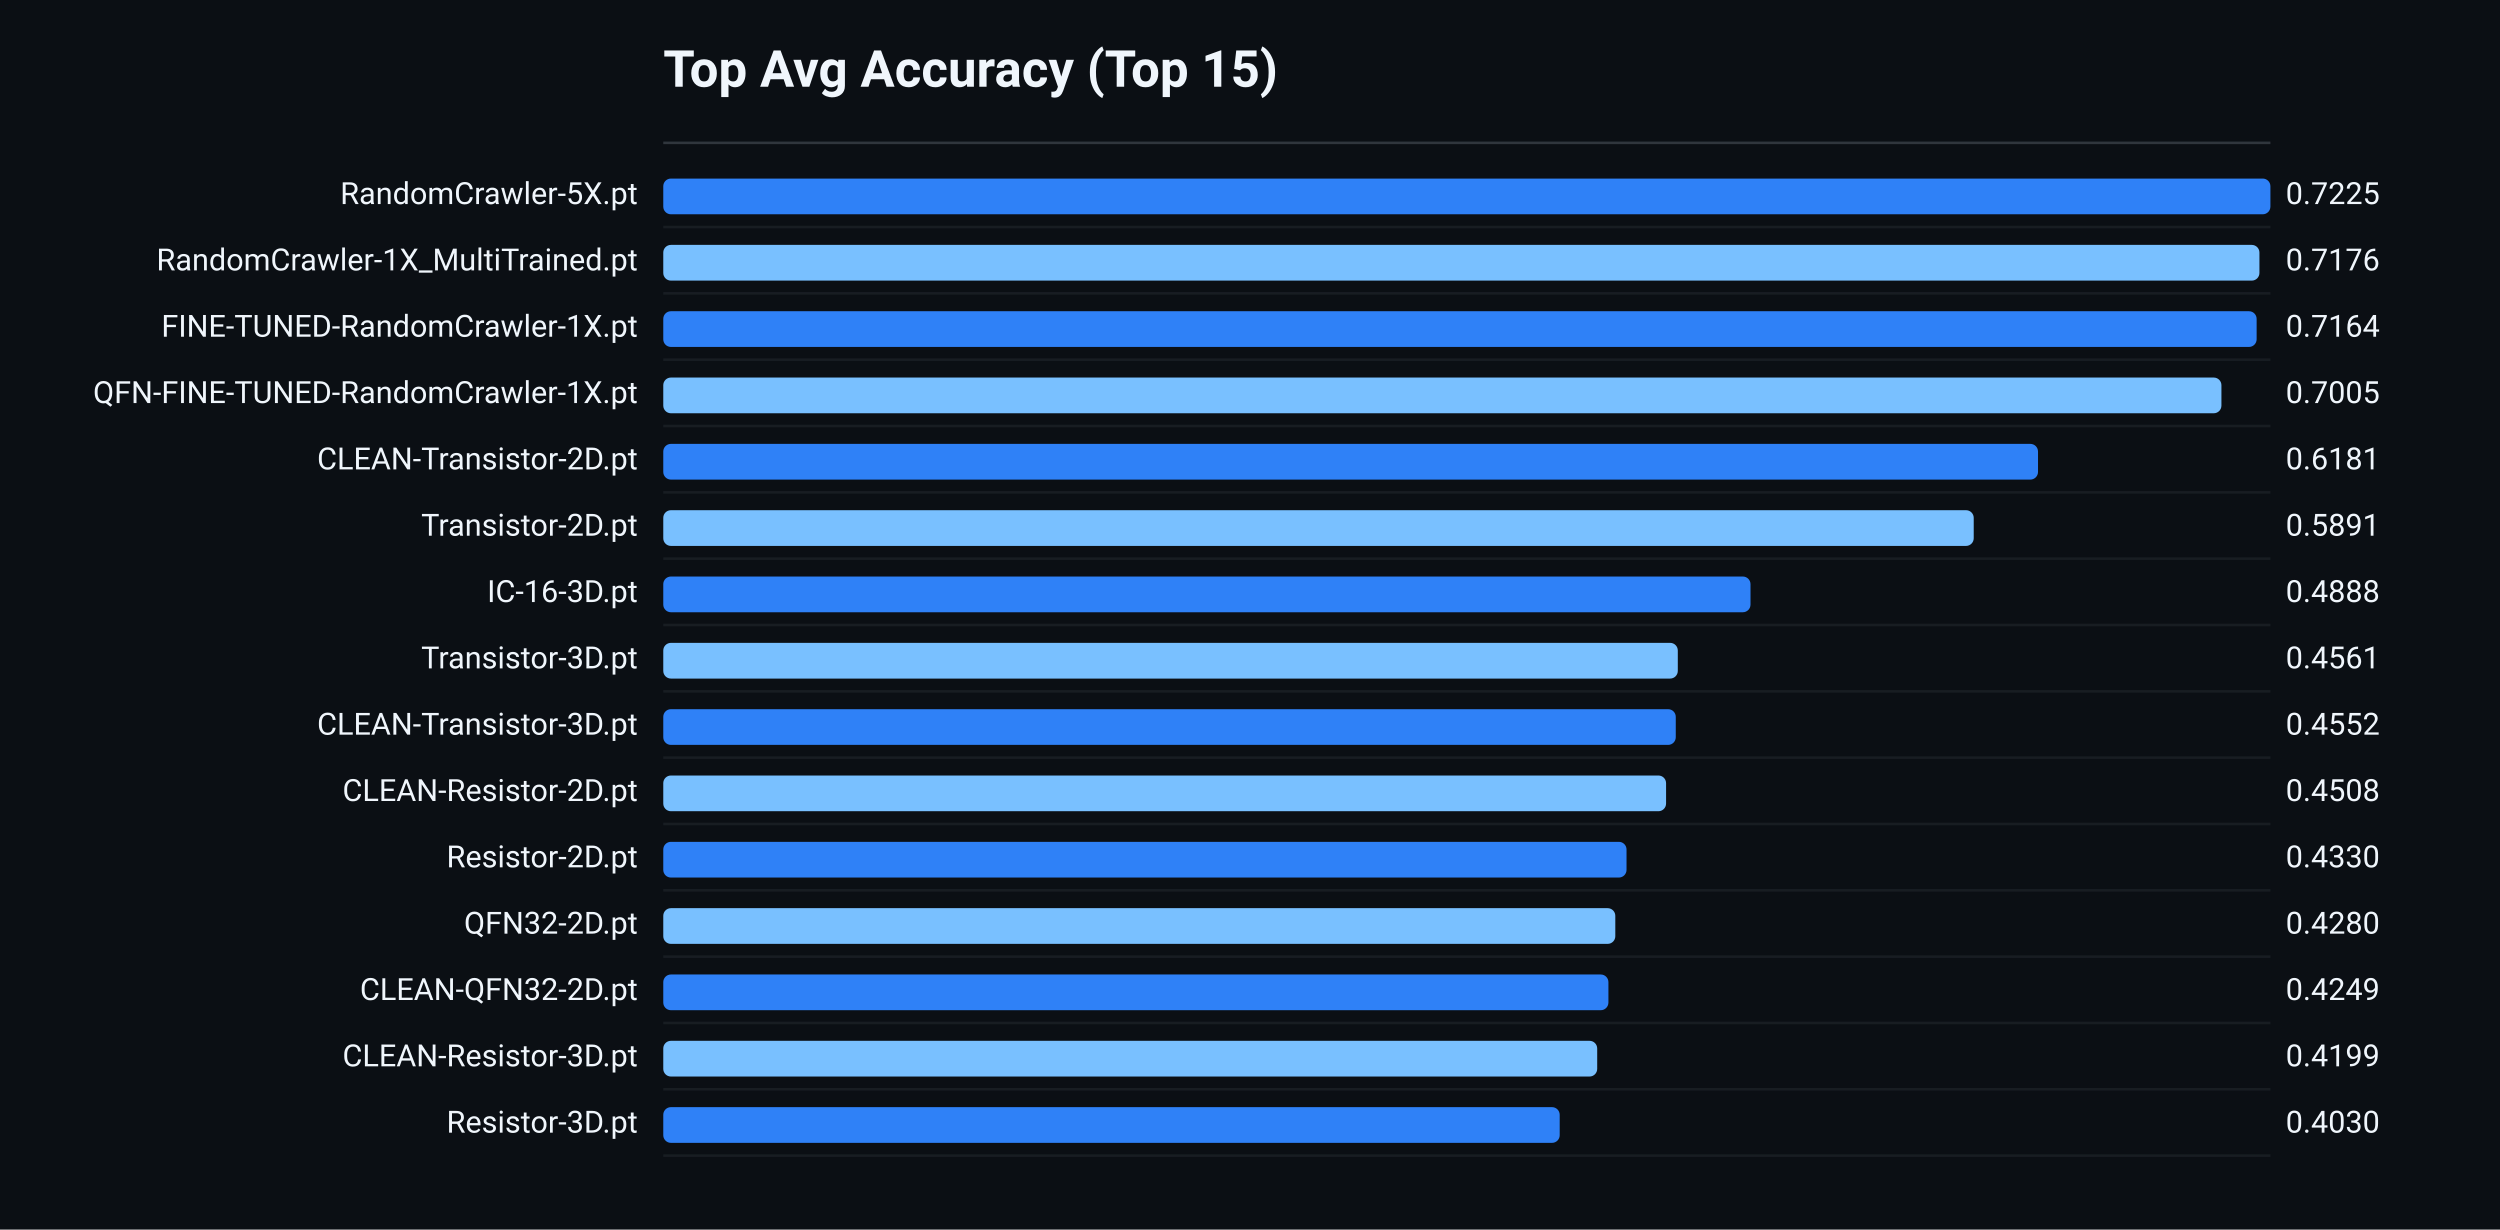
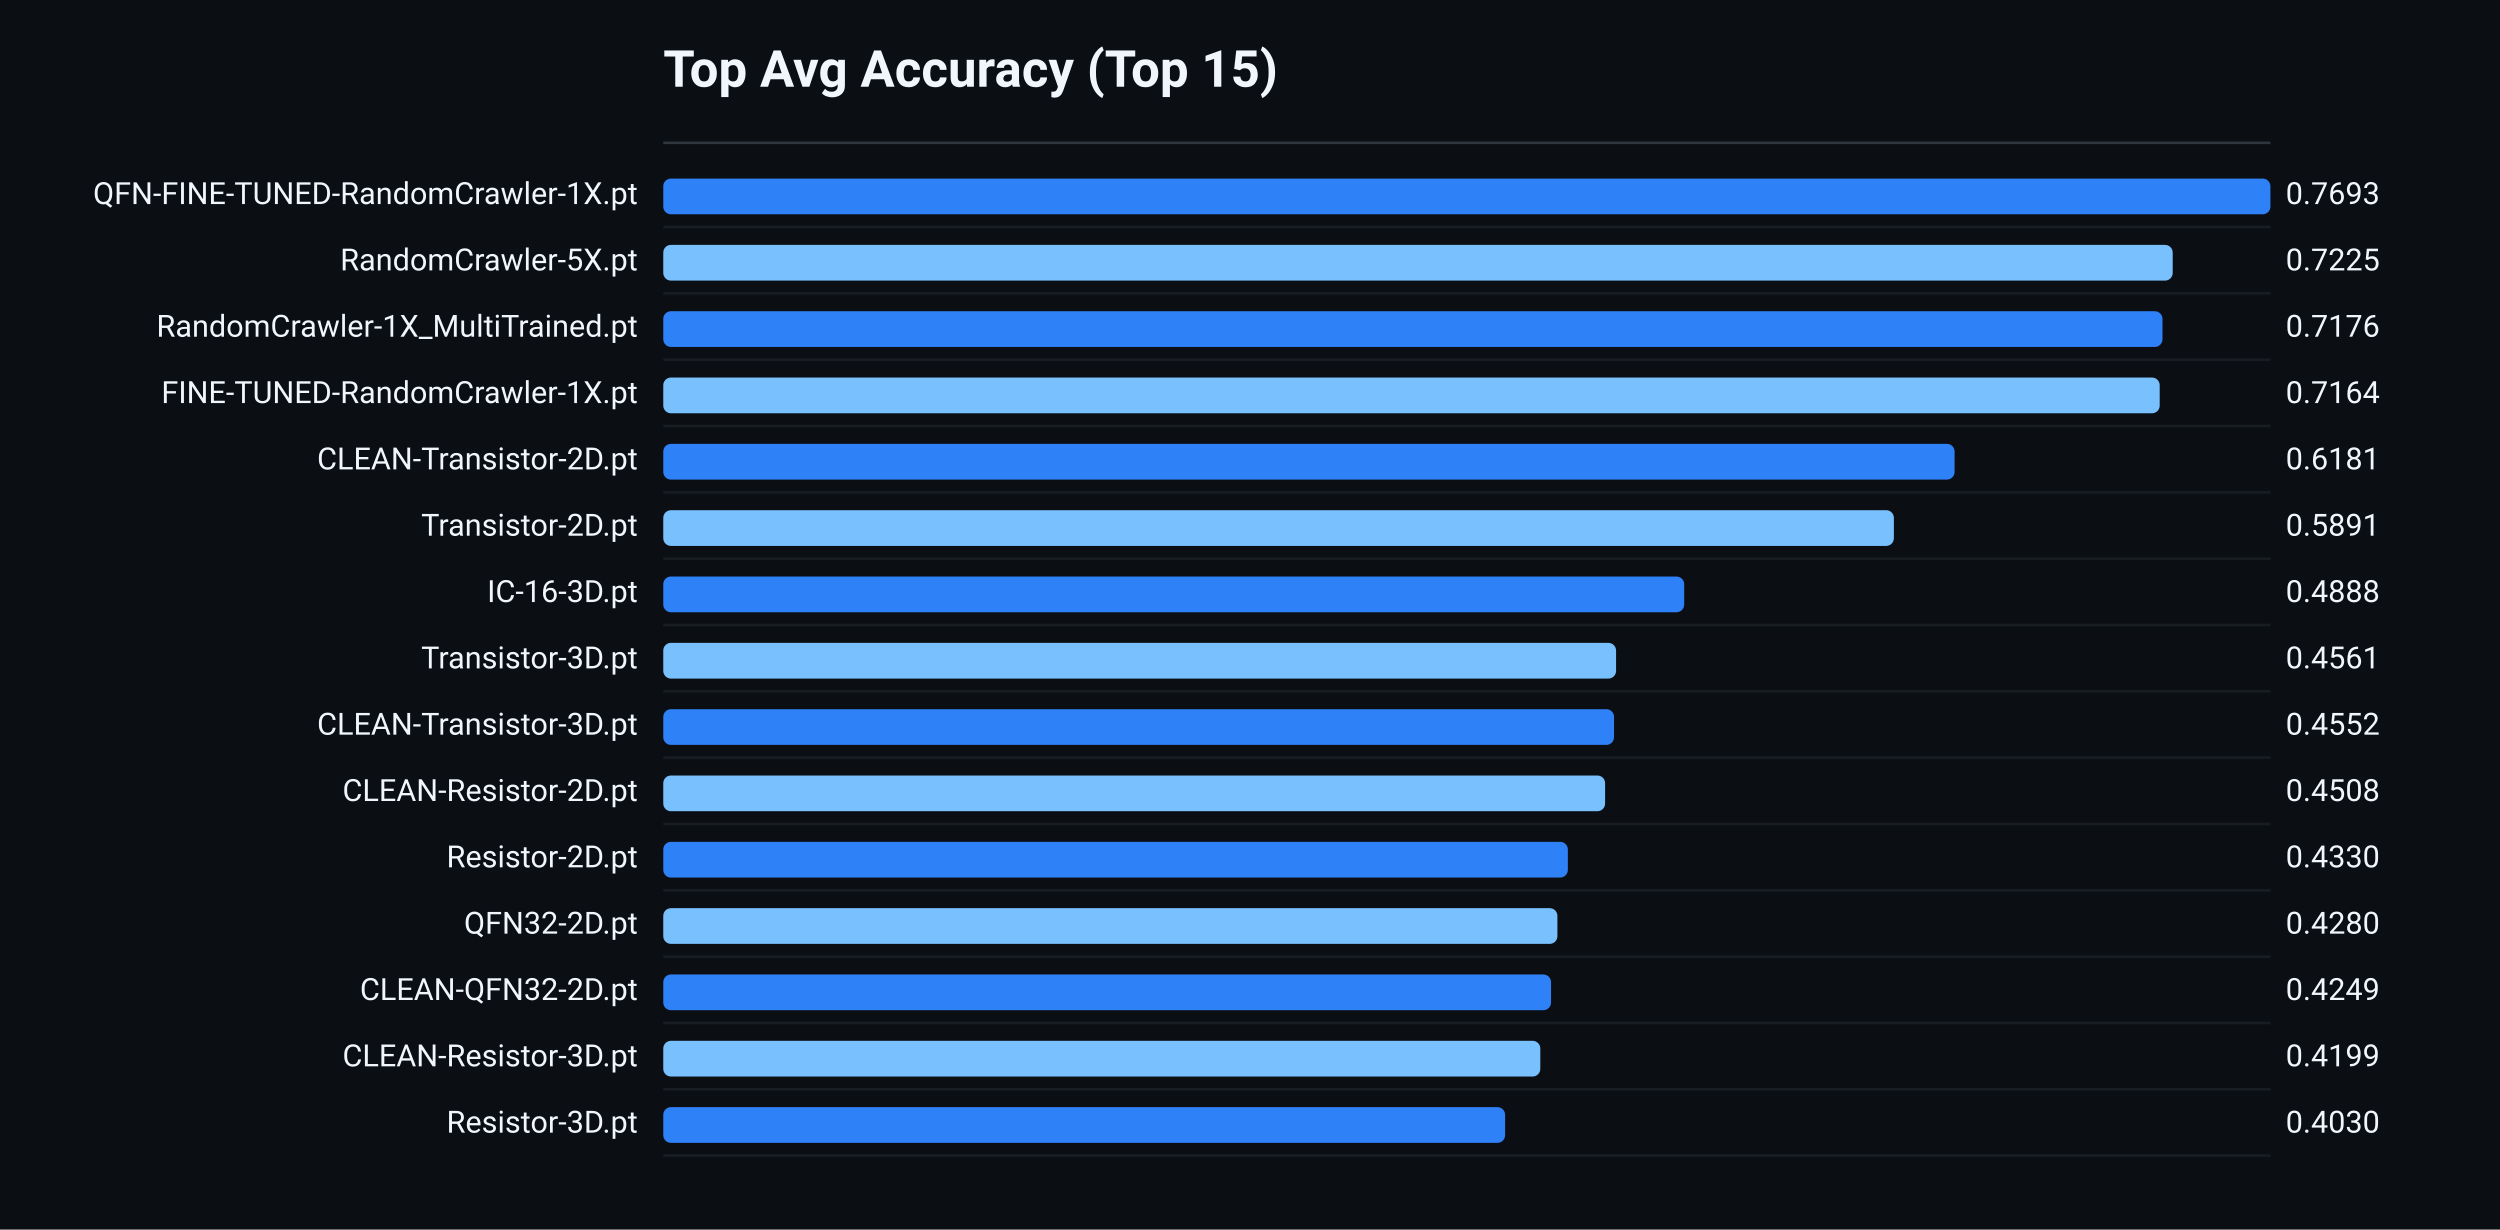
<svg xmlns="http://www.w3.org/2000/svg" width="980" height="482" viewBox="0 0 980 482">
  <rect x="0" y="0" width="980" height="482" fill="#0b0f14" />
  <text x="260" y="34" font-family="ui-sans-serif, system-ui, -apple-system, Segoe UI, Roboto, Arial" font-size="20" font-weight="700" fill="#f0f6fc">Top Avg Accuracy (Top 15)</text>
  <line x1="260" y1="56" x2="890" y2="56" stroke="#30363d" stroke-width="1" />
  <line x1="260" y1="89" x2="890" y2="89" stroke="#30363d" stroke-width="1" opacity="0.35" />
-   <text x="250" y="80" text-anchor="end" font-family="ui-sans-serif, system-ui, -apple-system, Segoe UI, Roboto, Arial" font-size="12" fill="#f0f6fc">RandomCrawler-5X.pt</text>
+   <text x="250" y="80" text-anchor="end" font-family="ui-sans-serif, system-ui, -apple-system, Segoe UI, Roboto, Arial" font-size="12" fill="#f0f6fc">QFN-FINE-TUNED-RandomCrawler-1X.pt</text>
  <rect x="260" y="70.0" width="630.0" height="14" rx="3" fill="#2f81f7" />
-   <text x="896" y="80" text-anchor="start" font-family="ui-sans-serif, system-ui, -apple-system, Segoe UI, Roboto, Arial" font-size="12" fill="#f0f6fc">0.7225</text>
+   <text x="896" y="80" text-anchor="start" font-family="ui-sans-serif, system-ui, -apple-system, Segoe UI, Roboto, Arial" font-size="12" fill="#f0f6fc">0.7693</text>
  <line x1="260" y1="115" x2="890" y2="115" stroke="#30363d" stroke-width="1" opacity="0.35" />
-   <text x="250" y="106" text-anchor="end" font-family="ui-sans-serif, system-ui, -apple-system, Segoe UI, Roboto, Arial" font-size="12" fill="#f0f6fc">RandomCrawler-1X_MultiTrained.pt</text>
-   <rect x="260" y="96.0" width="625.7" height="14" rx="3" fill="#79c0ff" />
-   <text x="896" y="106" text-anchor="start" font-family="ui-sans-serif, system-ui, -apple-system, Segoe UI, Roboto, Arial" font-size="12" fill="#f0f6fc">0.7176</text>
+   <text x="250" y="106" text-anchor="end" font-family="ui-sans-serif, system-ui, -apple-system, Segoe UI, Roboto, Arial" font-size="12" fill="#f0f6fc">RandomCrawler-5X.pt</text>
+   <rect x="260" y="96.0" width="591.7" height="14" rx="3" fill="#79c0ff" />
+   <text x="896" y="106" text-anchor="start" font-family="ui-sans-serif, system-ui, -apple-system, Segoe UI, Roboto, Arial" font-size="12" fill="#f0f6fc">0.7225</text>
  <line x1="260" y1="141" x2="890" y2="141" stroke="#30363d" stroke-width="1" opacity="0.35" />
-   <text x="250" y="132" text-anchor="end" font-family="ui-sans-serif, system-ui, -apple-system, Segoe UI, Roboto, Arial" font-size="12" fill="#f0f6fc">FINE-TUNED-RandomCrawler-1X.pt</text>
-   <rect x="260" y="122.0" width="624.6" height="14" rx="3" fill="#2f81f7" />
-   <text x="896" y="132" text-anchor="start" font-family="ui-sans-serif, system-ui, -apple-system, Segoe UI, Roboto, Arial" font-size="12" fill="#f0f6fc">0.7164</text>
+   <text x="250" y="132" text-anchor="end" font-family="ui-sans-serif, system-ui, -apple-system, Segoe UI, Roboto, Arial" font-size="12" fill="#f0f6fc">RandomCrawler-1X_MultiTrained.pt</text>
+   <rect x="260" y="122.0" width="587.7" height="14" rx="3" fill="#2f81f7" />
+   <text x="896" y="132" text-anchor="start" font-family="ui-sans-serif, system-ui, -apple-system, Segoe UI, Roboto, Arial" font-size="12" fill="#f0f6fc">0.7176</text>
  <line x1="260" y1="167" x2="890" y2="167" stroke="#30363d" stroke-width="1" opacity="0.35" />
-   <text x="250" y="158" text-anchor="end" font-family="ui-sans-serif, system-ui, -apple-system, Segoe UI, Roboto, Arial" font-size="12" fill="#f0f6fc">QFN-FINE-TUNED-RandomCrawler-1X.pt</text>
-   <rect x="260" y="148.0" width="610.8" height="14" rx="3" fill="#79c0ff" />
-   <text x="896" y="158" text-anchor="start" font-family="ui-sans-serif, system-ui, -apple-system, Segoe UI, Roboto, Arial" font-size="12" fill="#f0f6fc">0.7005</text>
+   <text x="250" y="158" text-anchor="end" font-family="ui-sans-serif, system-ui, -apple-system, Segoe UI, Roboto, Arial" font-size="12" fill="#f0f6fc">FINE-TUNED-RandomCrawler-1X.pt</text>
+   <rect x="260" y="148.0" width="586.6" height="14" rx="3" fill="#79c0ff" />
+   <text x="896" y="158" text-anchor="start" font-family="ui-sans-serif, system-ui, -apple-system, Segoe UI, Roboto, Arial" font-size="12" fill="#f0f6fc">0.7164</text>
  <line x1="260" y1="193" x2="890" y2="193" stroke="#30363d" stroke-width="1" opacity="0.35" />
  <text x="250" y="184" text-anchor="end" font-family="ui-sans-serif, system-ui, -apple-system, Segoe UI, Roboto, Arial" font-size="12" fill="#f0f6fc">CLEAN-Transistor-2D.pt</text>
-   <rect x="260" y="174.0" width="538.9" height="14" rx="3" fill="#2f81f7" />
+   <rect x="260" y="174.0" width="506.2" height="14" rx="3" fill="#2f81f7" />
  <text x="896" y="184" text-anchor="start" font-family="ui-sans-serif, system-ui, -apple-system, Segoe UI, Roboto, Arial" font-size="12" fill="#f0f6fc">0.6181</text>
  <line x1="260" y1="219" x2="890" y2="219" stroke="#30363d" stroke-width="1" opacity="0.35" />
  <text x="250" y="210" text-anchor="end" font-family="ui-sans-serif, system-ui, -apple-system, Segoe UI, Roboto, Arial" font-size="12" fill="#f0f6fc">Transistor-2D.pt</text>
-   <rect x="260" y="200.0" width="513.7" height="14" rx="3" fill="#79c0ff" />
+   <rect x="260" y="200.0" width="482.4" height="14" rx="3" fill="#79c0ff" />
  <text x="896" y="210" text-anchor="start" font-family="ui-sans-serif, system-ui, -apple-system, Segoe UI, Roboto, Arial" font-size="12" fill="#f0f6fc">0.5891</text>
  <line x1="260" y1="245" x2="890" y2="245" stroke="#30363d" stroke-width="1" opacity="0.35" />
  <text x="250" y="236" text-anchor="end" font-family="ui-sans-serif, system-ui, -apple-system, Segoe UI, Roboto, Arial" font-size="12" fill="#f0f6fc">IC-16-3D.pt</text>
-   <rect x="260" y="226.0" width="426.2" height="14" rx="3" fill="#2f81f7" />
+   <rect x="260" y="226.0" width="400.2" height="14" rx="3" fill="#2f81f7" />
  <text x="896" y="236" text-anchor="start" font-family="ui-sans-serif, system-ui, -apple-system, Segoe UI, Roboto, Arial" font-size="12" fill="#f0f6fc">0.4888</text>
  <line x1="260" y1="271" x2="890" y2="271" stroke="#30363d" stroke-width="1" opacity="0.35" />
  <text x="250" y="262" text-anchor="end" font-family="ui-sans-serif, system-ui, -apple-system, Segoe UI, Roboto, Arial" font-size="12" fill="#f0f6fc">Transistor-3D.pt</text>
-   <rect x="260" y="252.0" width="397.7" height="14" rx="3" fill="#79c0ff" />
+   <rect x="260" y="252.0" width="373.5" height="14" rx="3" fill="#79c0ff" />
  <text x="896" y="262" text-anchor="start" font-family="ui-sans-serif, system-ui, -apple-system, Segoe UI, Roboto, Arial" font-size="12" fill="#f0f6fc">0.4561</text>
  <line x1="260" y1="297" x2="890" y2="297" stroke="#30363d" stroke-width="1" opacity="0.35" />
  <text x="250" y="288" text-anchor="end" font-family="ui-sans-serif, system-ui, -apple-system, Segoe UI, Roboto, Arial" font-size="12" fill="#f0f6fc">CLEAN-Transistor-3D.pt</text>
-   <rect x="260" y="278.0" width="396.9" height="14" rx="3" fill="#2f81f7" />
+   <rect x="260" y="278.0" width="372.7" height="14" rx="3" fill="#2f81f7" />
  <text x="896" y="288" text-anchor="start" font-family="ui-sans-serif, system-ui, -apple-system, Segoe UI, Roboto, Arial" font-size="12" fill="#f0f6fc">0.4552</text>
  <line x1="260" y1="323" x2="890" y2="323" stroke="#30363d" stroke-width="1" opacity="0.35" />
  <text x="250" y="314" text-anchor="end" font-family="ui-sans-serif, system-ui, -apple-system, Segoe UI, Roboto, Arial" font-size="12" fill="#f0f6fc">CLEAN-Resistor-2D.pt</text>
-   <rect x="260" y="304.0" width="393.1" height="14" rx="3" fill="#79c0ff" />
+   <rect x="260" y="304.0" width="369.2" height="14" rx="3" fill="#79c0ff" />
  <text x="896" y="314" text-anchor="start" font-family="ui-sans-serif, system-ui, -apple-system, Segoe UI, Roboto, Arial" font-size="12" fill="#f0f6fc">0.4508</text>
  <line x1="260" y1="349" x2="890" y2="349" stroke="#30363d" stroke-width="1" opacity="0.35" />
  <text x="250" y="340" text-anchor="end" font-family="ui-sans-serif, system-ui, -apple-system, Segoe UI, Roboto, Arial" font-size="12" fill="#f0f6fc">Resistor-2D.pt</text>
-   <rect x="260" y="330.0" width="377.6" height="14" rx="3" fill="#2f81f7" />
+   <rect x="260" y="330.0" width="354.6" height="14" rx="3" fill="#2f81f7" />
  <text x="896" y="340" text-anchor="start" font-family="ui-sans-serif, system-ui, -apple-system, Segoe UI, Roboto, Arial" font-size="12" fill="#f0f6fc">0.4330</text>
  <line x1="260" y1="375" x2="890" y2="375" stroke="#30363d" stroke-width="1" opacity="0.35" />
  <text x="250" y="366" text-anchor="end" font-family="ui-sans-serif, system-ui, -apple-system, Segoe UI, Roboto, Arial" font-size="12" fill="#f0f6fc">QFN32-2D.pt</text>
-   <rect x="260" y="356.0" width="373.2" height="14" rx="3" fill="#79c0ff" />
+   <rect x="260" y="356.0" width="350.5" height="14" rx="3" fill="#79c0ff" />
  <text x="896" y="366" text-anchor="start" font-family="ui-sans-serif, system-ui, -apple-system, Segoe UI, Roboto, Arial" font-size="12" fill="#f0f6fc">0.4280</text>
  <line x1="260" y1="401" x2="890" y2="401" stroke="#30363d" stroke-width="1" opacity="0.35" />
  <text x="250" y="392" text-anchor="end" font-family="ui-sans-serif, system-ui, -apple-system, Segoe UI, Roboto, Arial" font-size="12" fill="#f0f6fc">CLEAN-QFN32-2D.pt</text>
-   <rect x="260" y="382.0" width="370.5" height="14" rx="3" fill="#2f81f7" />
+   <rect x="260" y="382.0" width="348.0" height="14" rx="3" fill="#2f81f7" />
  <text x="896" y="392" text-anchor="start" font-family="ui-sans-serif, system-ui, -apple-system, Segoe UI, Roboto, Arial" font-size="12" fill="#f0f6fc">0.4249</text>
  <line x1="260" y1="427" x2="890" y2="427" stroke="#30363d" stroke-width="1" opacity="0.35" />
  <text x="250" y="418" text-anchor="end" font-family="ui-sans-serif, system-ui, -apple-system, Segoe UI, Roboto, Arial" font-size="12" fill="#f0f6fc">CLEAN-Resistor-3D.pt</text>
-   <rect x="260" y="408.0" width="366.1" height="14" rx="3" fill="#79c0ff" />
+   <rect x="260" y="408.0" width="343.8" height="14" rx="3" fill="#79c0ff" />
  <text x="896" y="418" text-anchor="start" font-family="ui-sans-serif, system-ui, -apple-system, Segoe UI, Roboto, Arial" font-size="12" fill="#f0f6fc">0.4199</text>
  <line x1="260" y1="453" x2="890" y2="453" stroke="#30363d" stroke-width="1" opacity="0.35" />
  <text x="250" y="444" text-anchor="end" font-family="ui-sans-serif, system-ui, -apple-system, Segoe UI, Roboto, Arial" font-size="12" fill="#f0f6fc">Resistor-3D.pt</text>
-   <rect x="260" y="434.0" width="351.4" height="14" rx="3" fill="#2f81f7" />
+   <rect x="260" y="434.0" width="330.0" height="14" rx="3" fill="#2f81f7" />
  <text x="896" y="444" text-anchor="start" font-family="ui-sans-serif, system-ui, -apple-system, Segoe UI, Roboto, Arial" font-size="12" fill="#f0f6fc">0.4030</text>
</svg>
